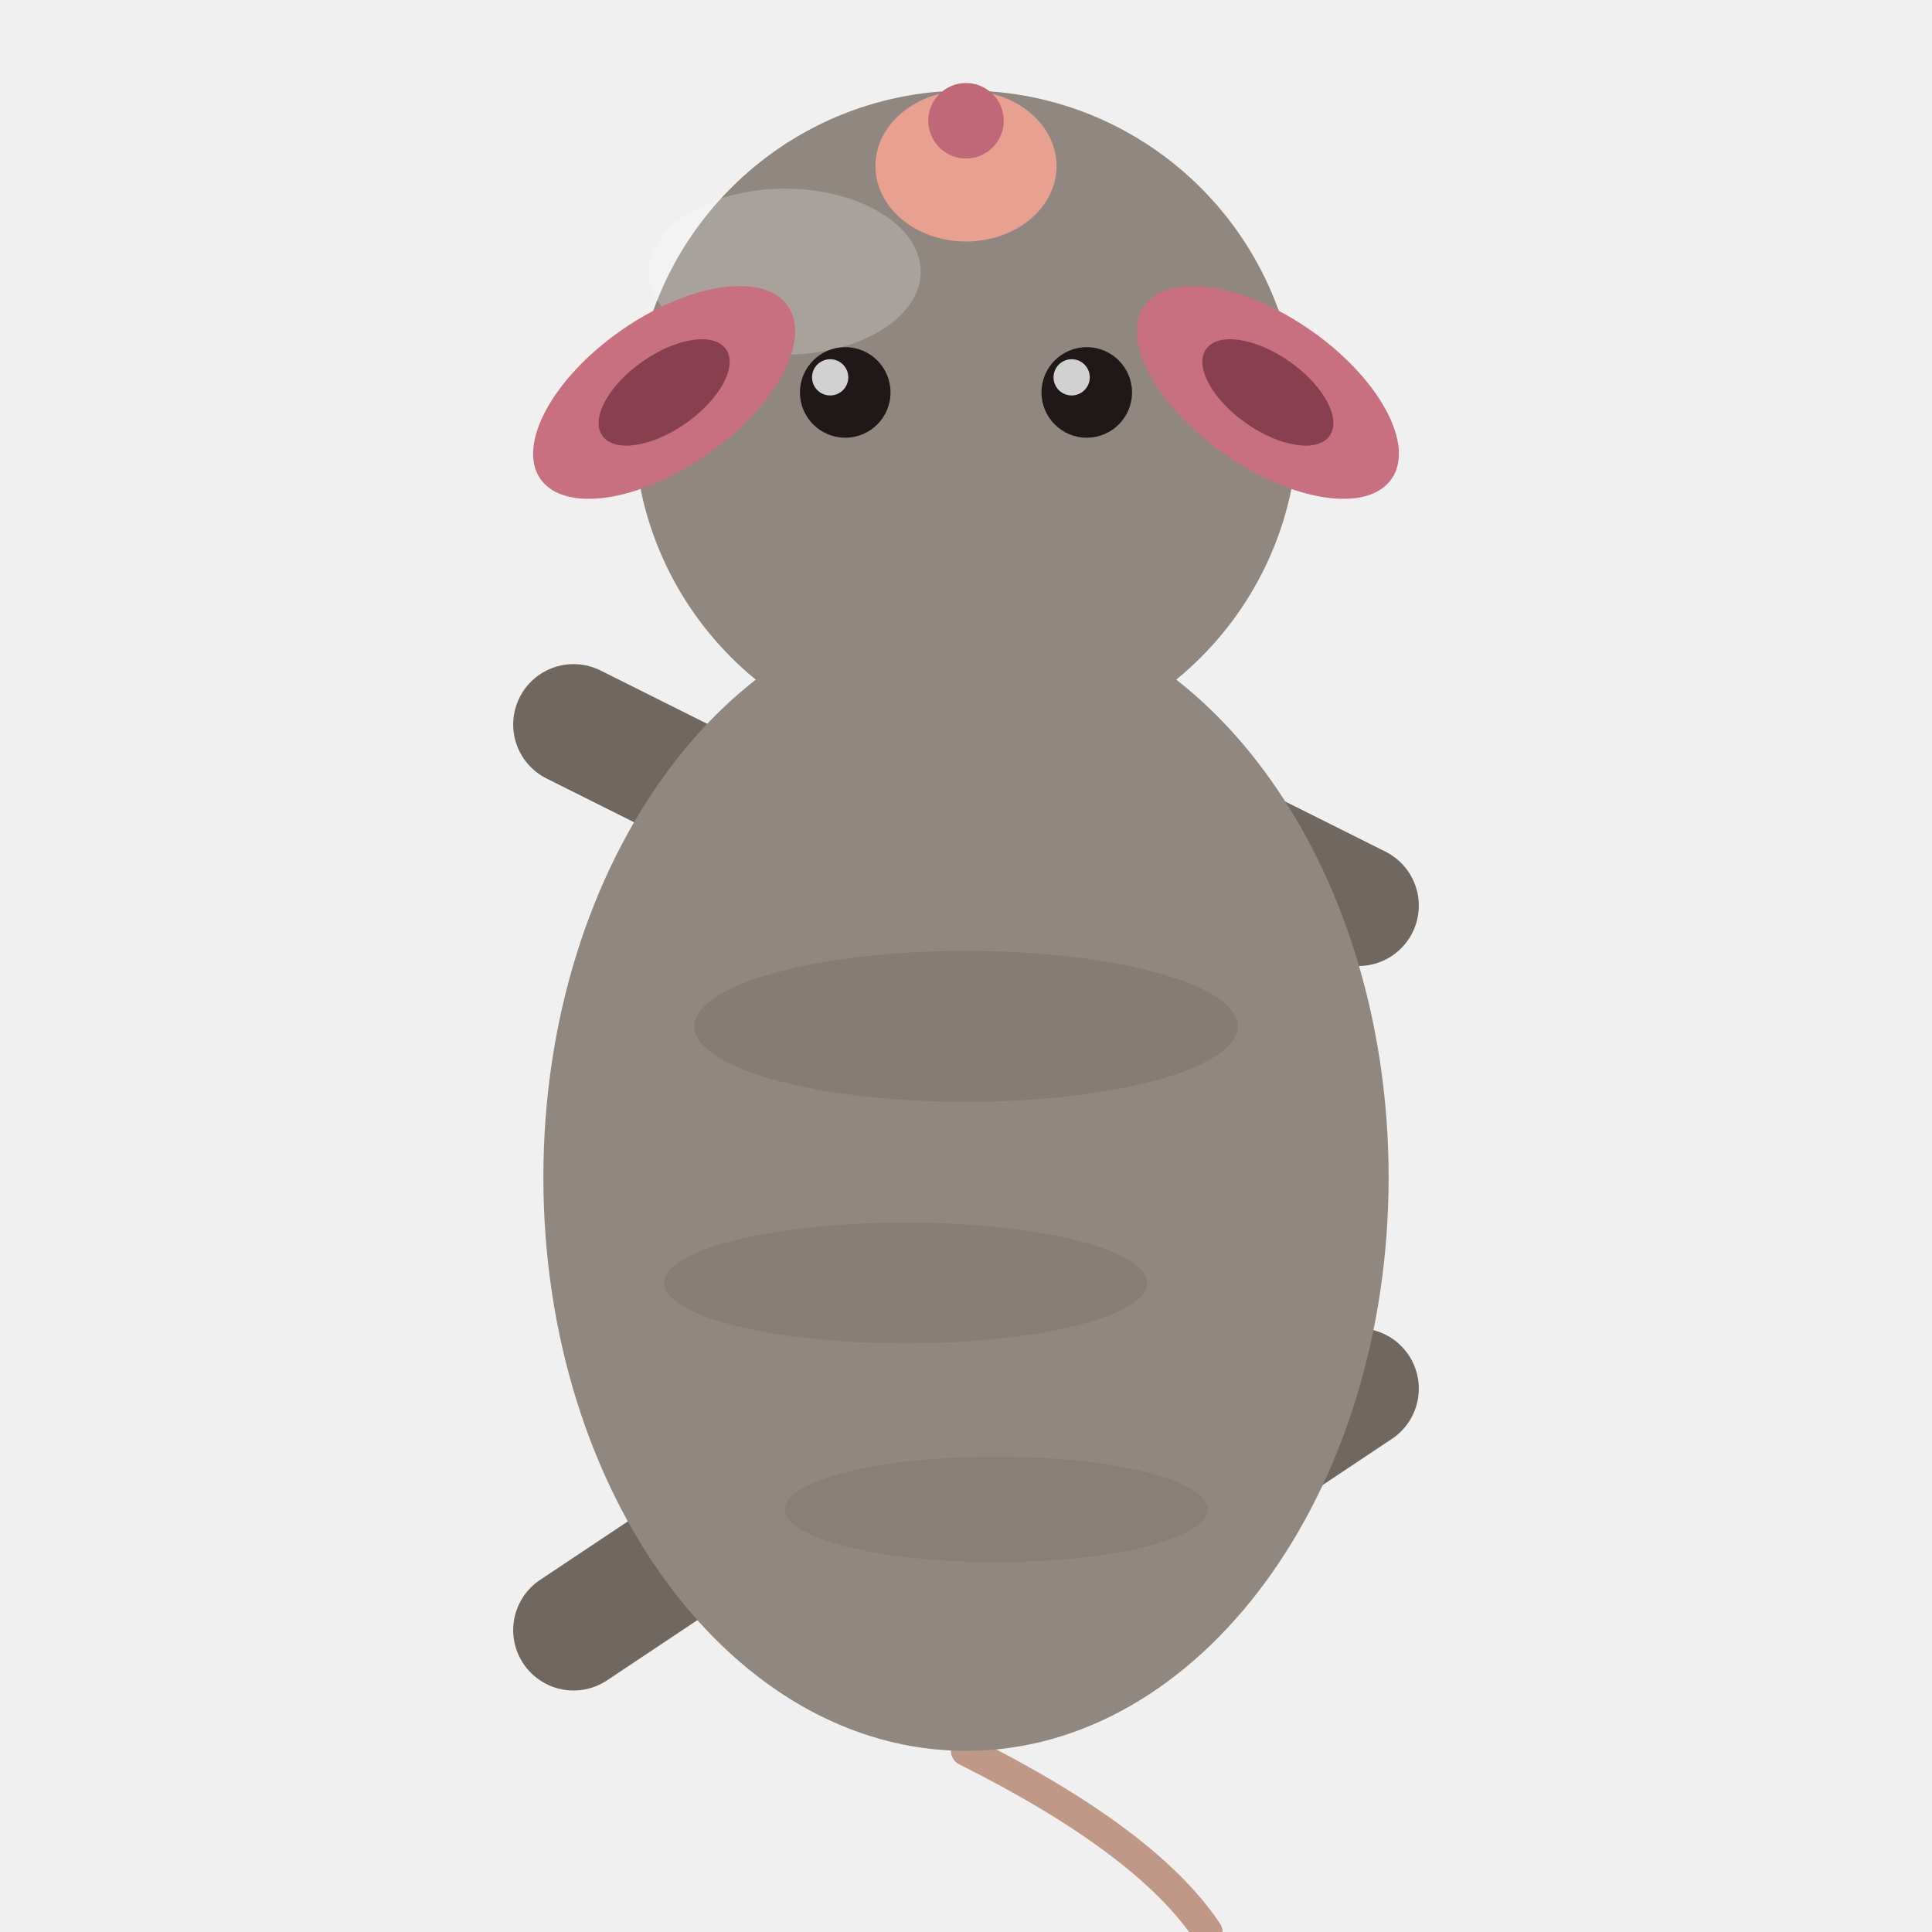
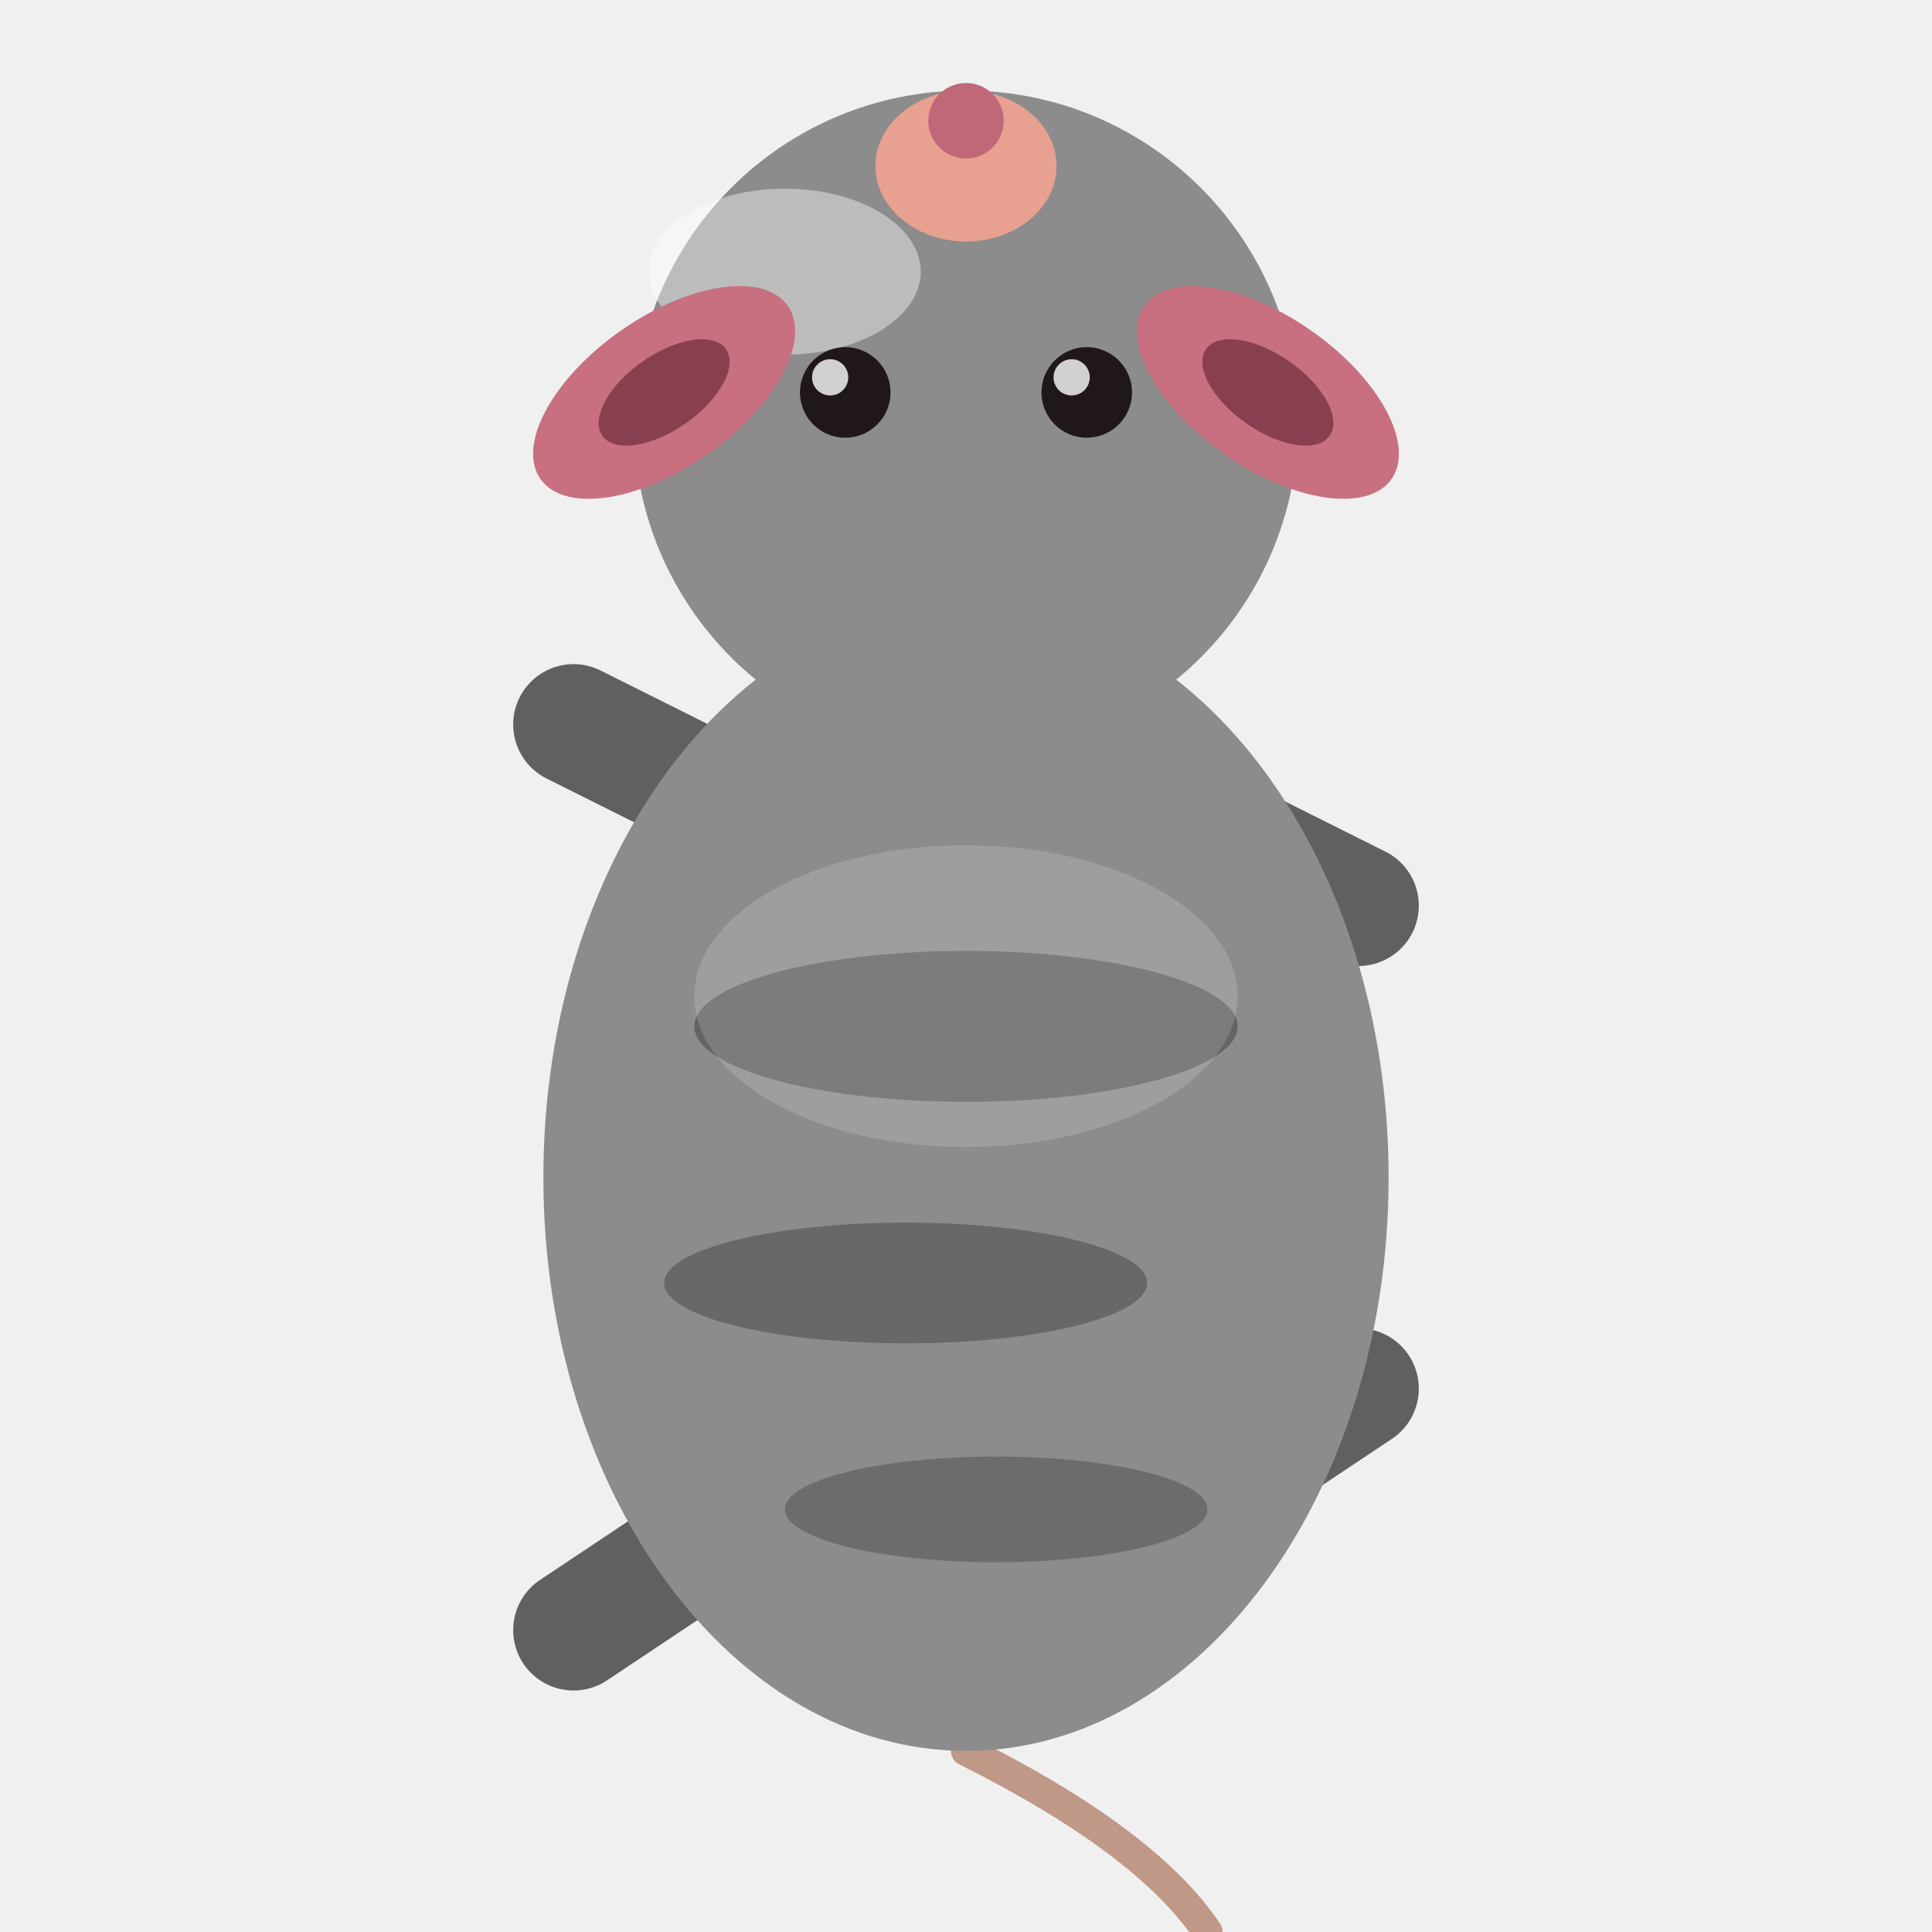
<svg xmlns="http://www.w3.org/2000/svg" width="128" height="128" viewBox="0 0 128 128">
-   <path d="M 50 54 Q 44 51 38 48" stroke="#706860" stroke-width="8.0" stroke-linecap="round" fill="none" />
-   <path d="M 50 100 Q 44 104 38 108" stroke="#706860" stroke-width="8.0" stroke-linecap="round" fill="none" />
-   <path d="M 78 54 Q 84 57 90 60" stroke="#706860" stroke-width="8.0" stroke-linecap="round" fill="none" />
-   <path d="M 78 100 Q 84 96 90 92" stroke="#706860" stroke-width="8.0" stroke-linecap="round" fill="none" />
+   <path d="M 50 54 Q 44 51 38 48" stroke="#606060" stroke-width="8.0" stroke-linecap="round" fill="none" />
+   <path d="M 50 100 Q 44 104 38 108" stroke="#606060" stroke-width="8.0" stroke-linecap="round" fill="none" />
+   <path d="M 78 54 Q 84 57 90 60" stroke="#606060" stroke-width="8.0" stroke-linecap="round" fill="none" />
+   <path d="M 78 100 Q 84 96 90 92" stroke="#606060" stroke-width="8.0" stroke-linecap="round" fill="none" />
  <path d="M 64 116 Q 76 122 80 128" stroke="#C09888" stroke-width="2.0" stroke-linecap="round" fill="none" />
-   <ellipse cx="64" cy="78" rx="28" ry="38" fill="#908880" />
-   <ellipse cx="64" cy="68" rx="18" ry="5" fill="#706860" opacity="0.35" />
-   <ellipse cx="60" cy="85" rx="16" ry="4" fill="#706860" opacity="0.30" />
-   <ellipse cx="66" cy="100" rx="14" ry="3.5" fill="#706860" opacity="0.25" />
-   <circle cx="64" cy="28" r="22" fill="#908880" />
-   <ellipse cx="52" cy="18" rx="9" ry="5.5" fill="white" opacity="0.22" />
+   <ellipse cx="64" cy="78" rx="28" ry="38" fill="#8C8C8C" />
+   <ellipse cx="64" cy="68" rx="18" ry="5" fill="#3C3C3C" opacity="0.50" />
+   <ellipse cx="60" cy="85" rx="16" ry="4" fill="#3C3C3C" opacity="0.45" />
+   <ellipse cx="66" cy="100" rx="14" ry="3.5" fill="#3C3C3C" opacity="0.40" />
+   <circle cx="64" cy="28" r="22" fill="#8C8C8C" />
+   <ellipse cx="52" cy="18" rx="9" ry="5.5" fill="white" opacity="0.42" />
+   <ellipse cx="64" cy="66" rx="18" ry="10" fill="white" opacity="0.16" />
  <ellipse cx="64" cy="11" rx="6" ry="5" fill="#E8A090" />
  <circle cx="64" cy="8" r="2.5" fill="#C06878" />
  <ellipse cx="44" cy="26" rx="10" ry="5" fill="#C87080" transform="rotate(-35, 44, 26)" />
  <ellipse cx="84" cy="26" rx="10" ry="5" fill="#C87080" transform="rotate(35, 84, 26)" />
  <ellipse cx="44" cy="26" rx="5" ry="2.5" fill="#884050" transform="rotate(-35, 44, 26)" />
  <ellipse cx="84" cy="26" rx="5" ry="2.5" fill="#884050" transform="rotate(35, 84, 26)" />
  <circle cx="56" cy="26" r="3" fill="#201818" />
  <circle cx="72" cy="26" r="3" fill="#201818" />
  <circle cx="55" cy="25" r="1.2" fill="white" opacity="0.80" />
  <circle cx="71" cy="25" r="1.2" fill="white" opacity="0.80" />
</svg>
